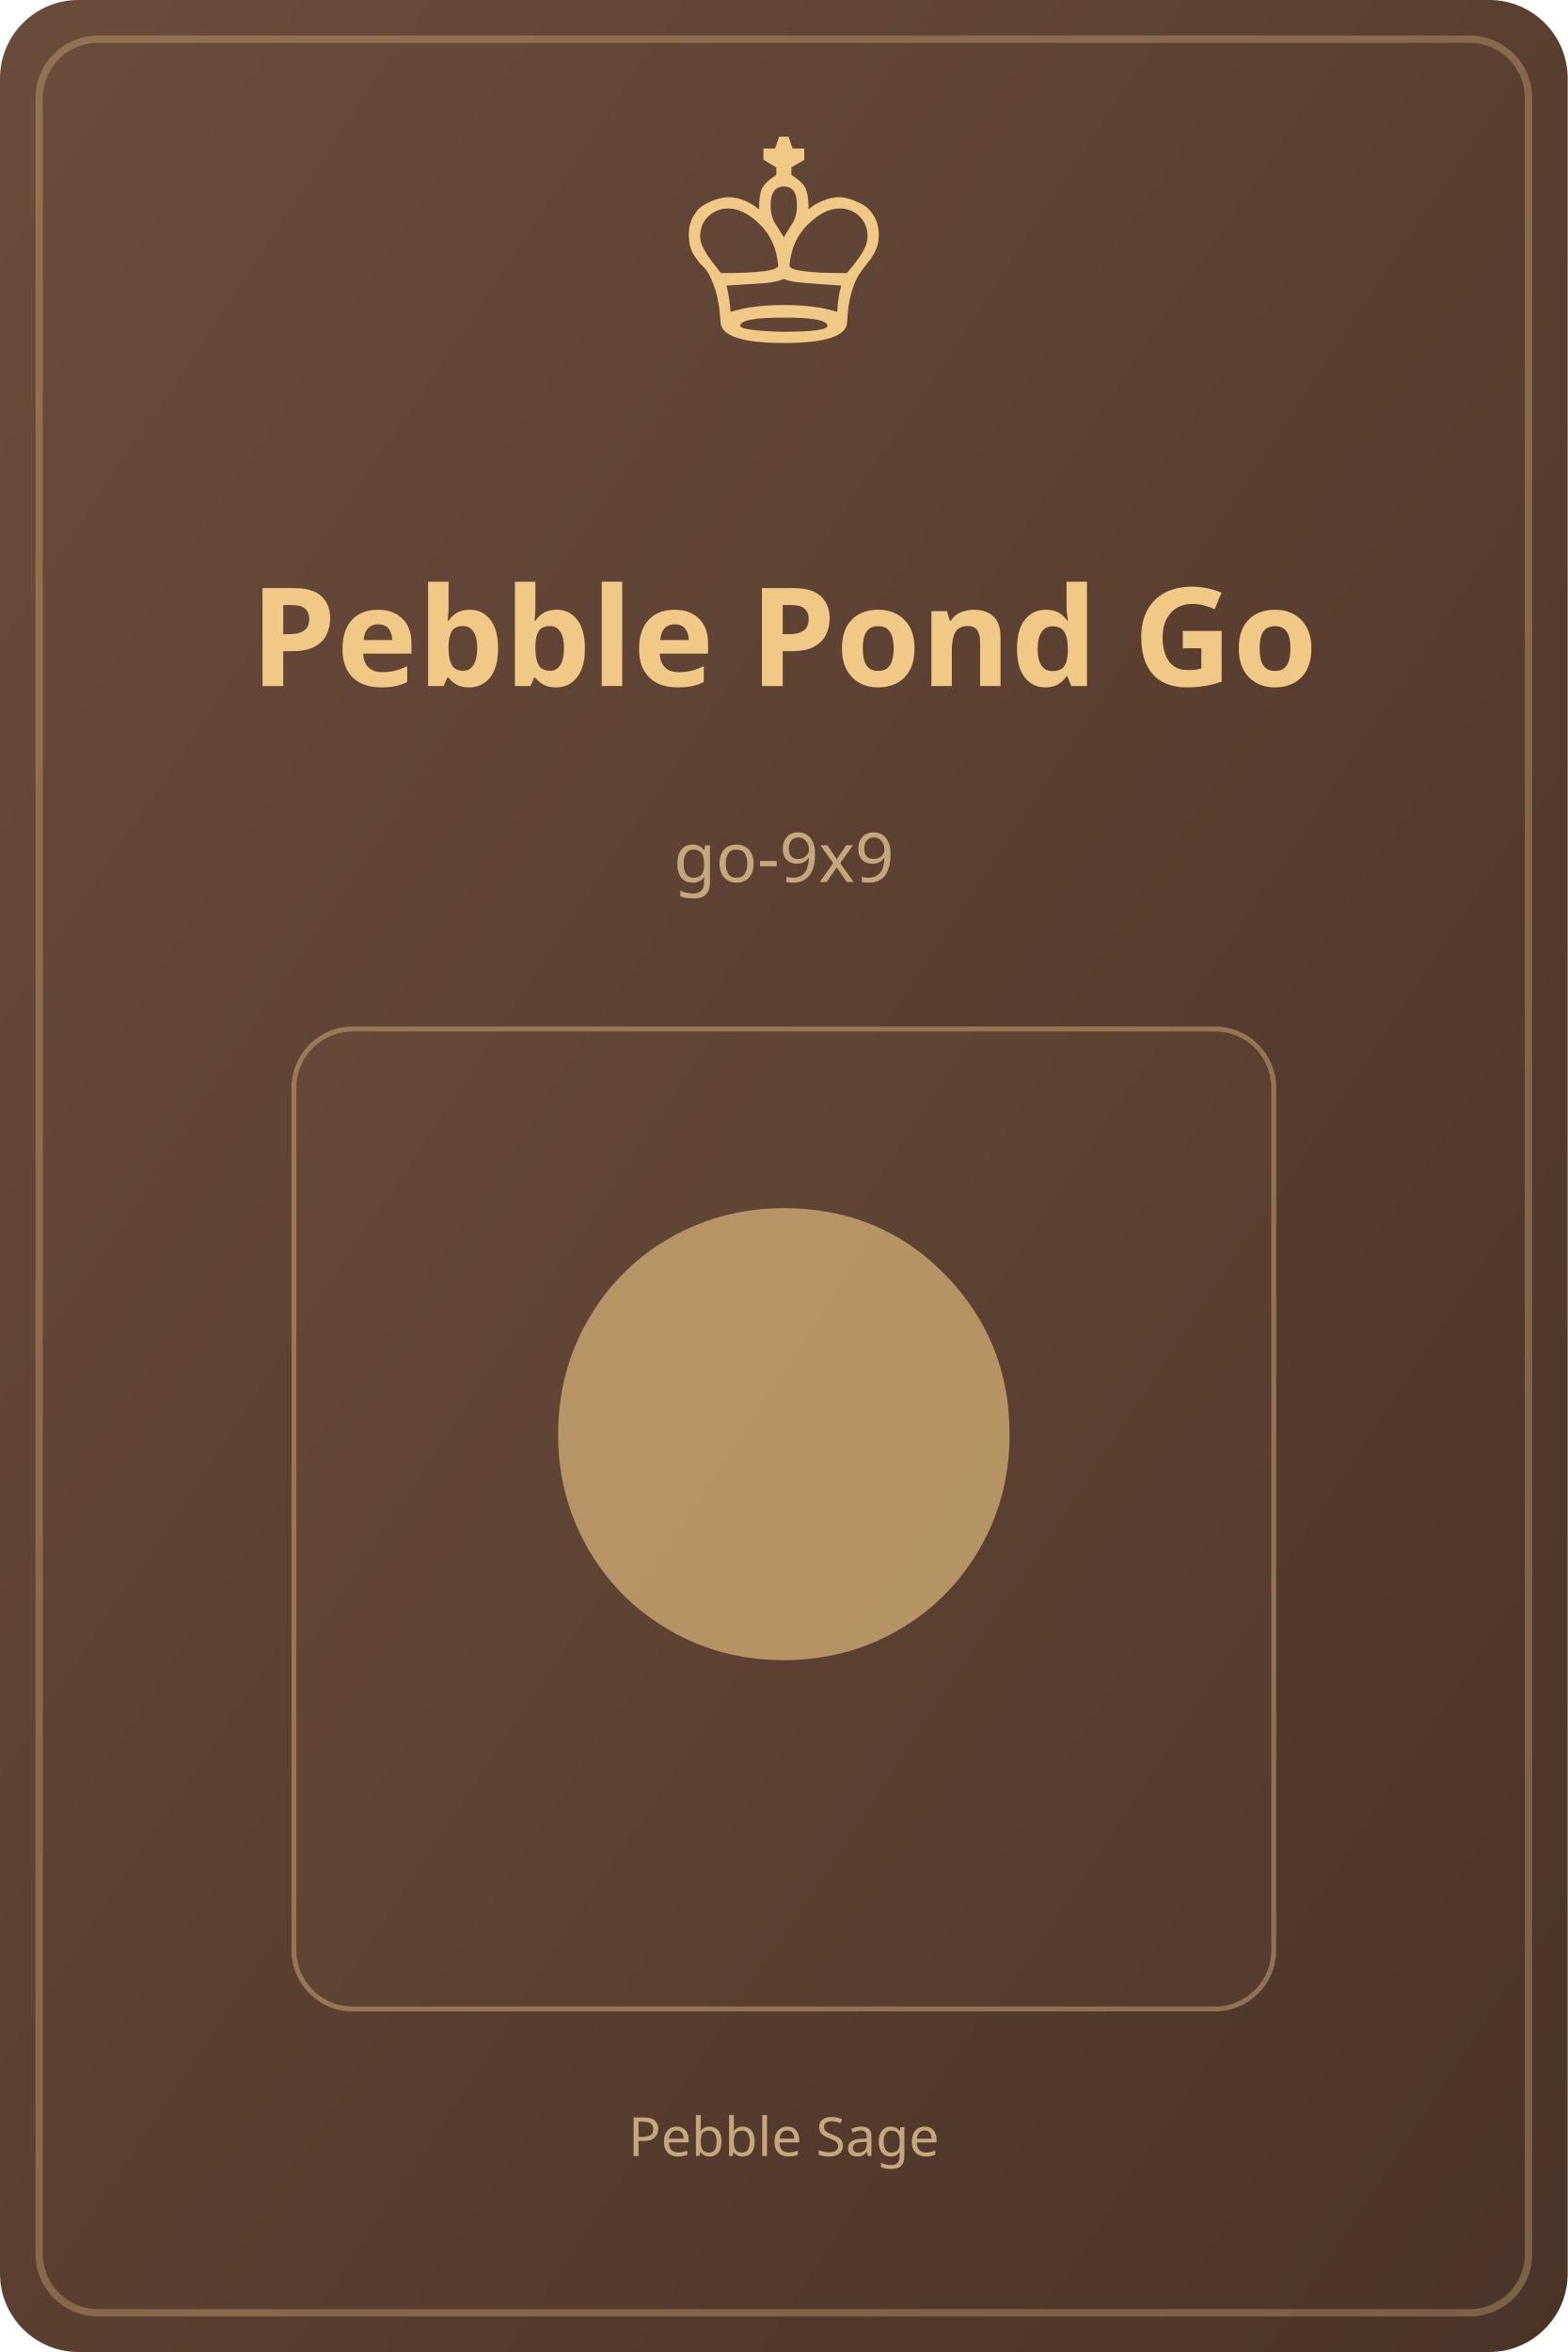
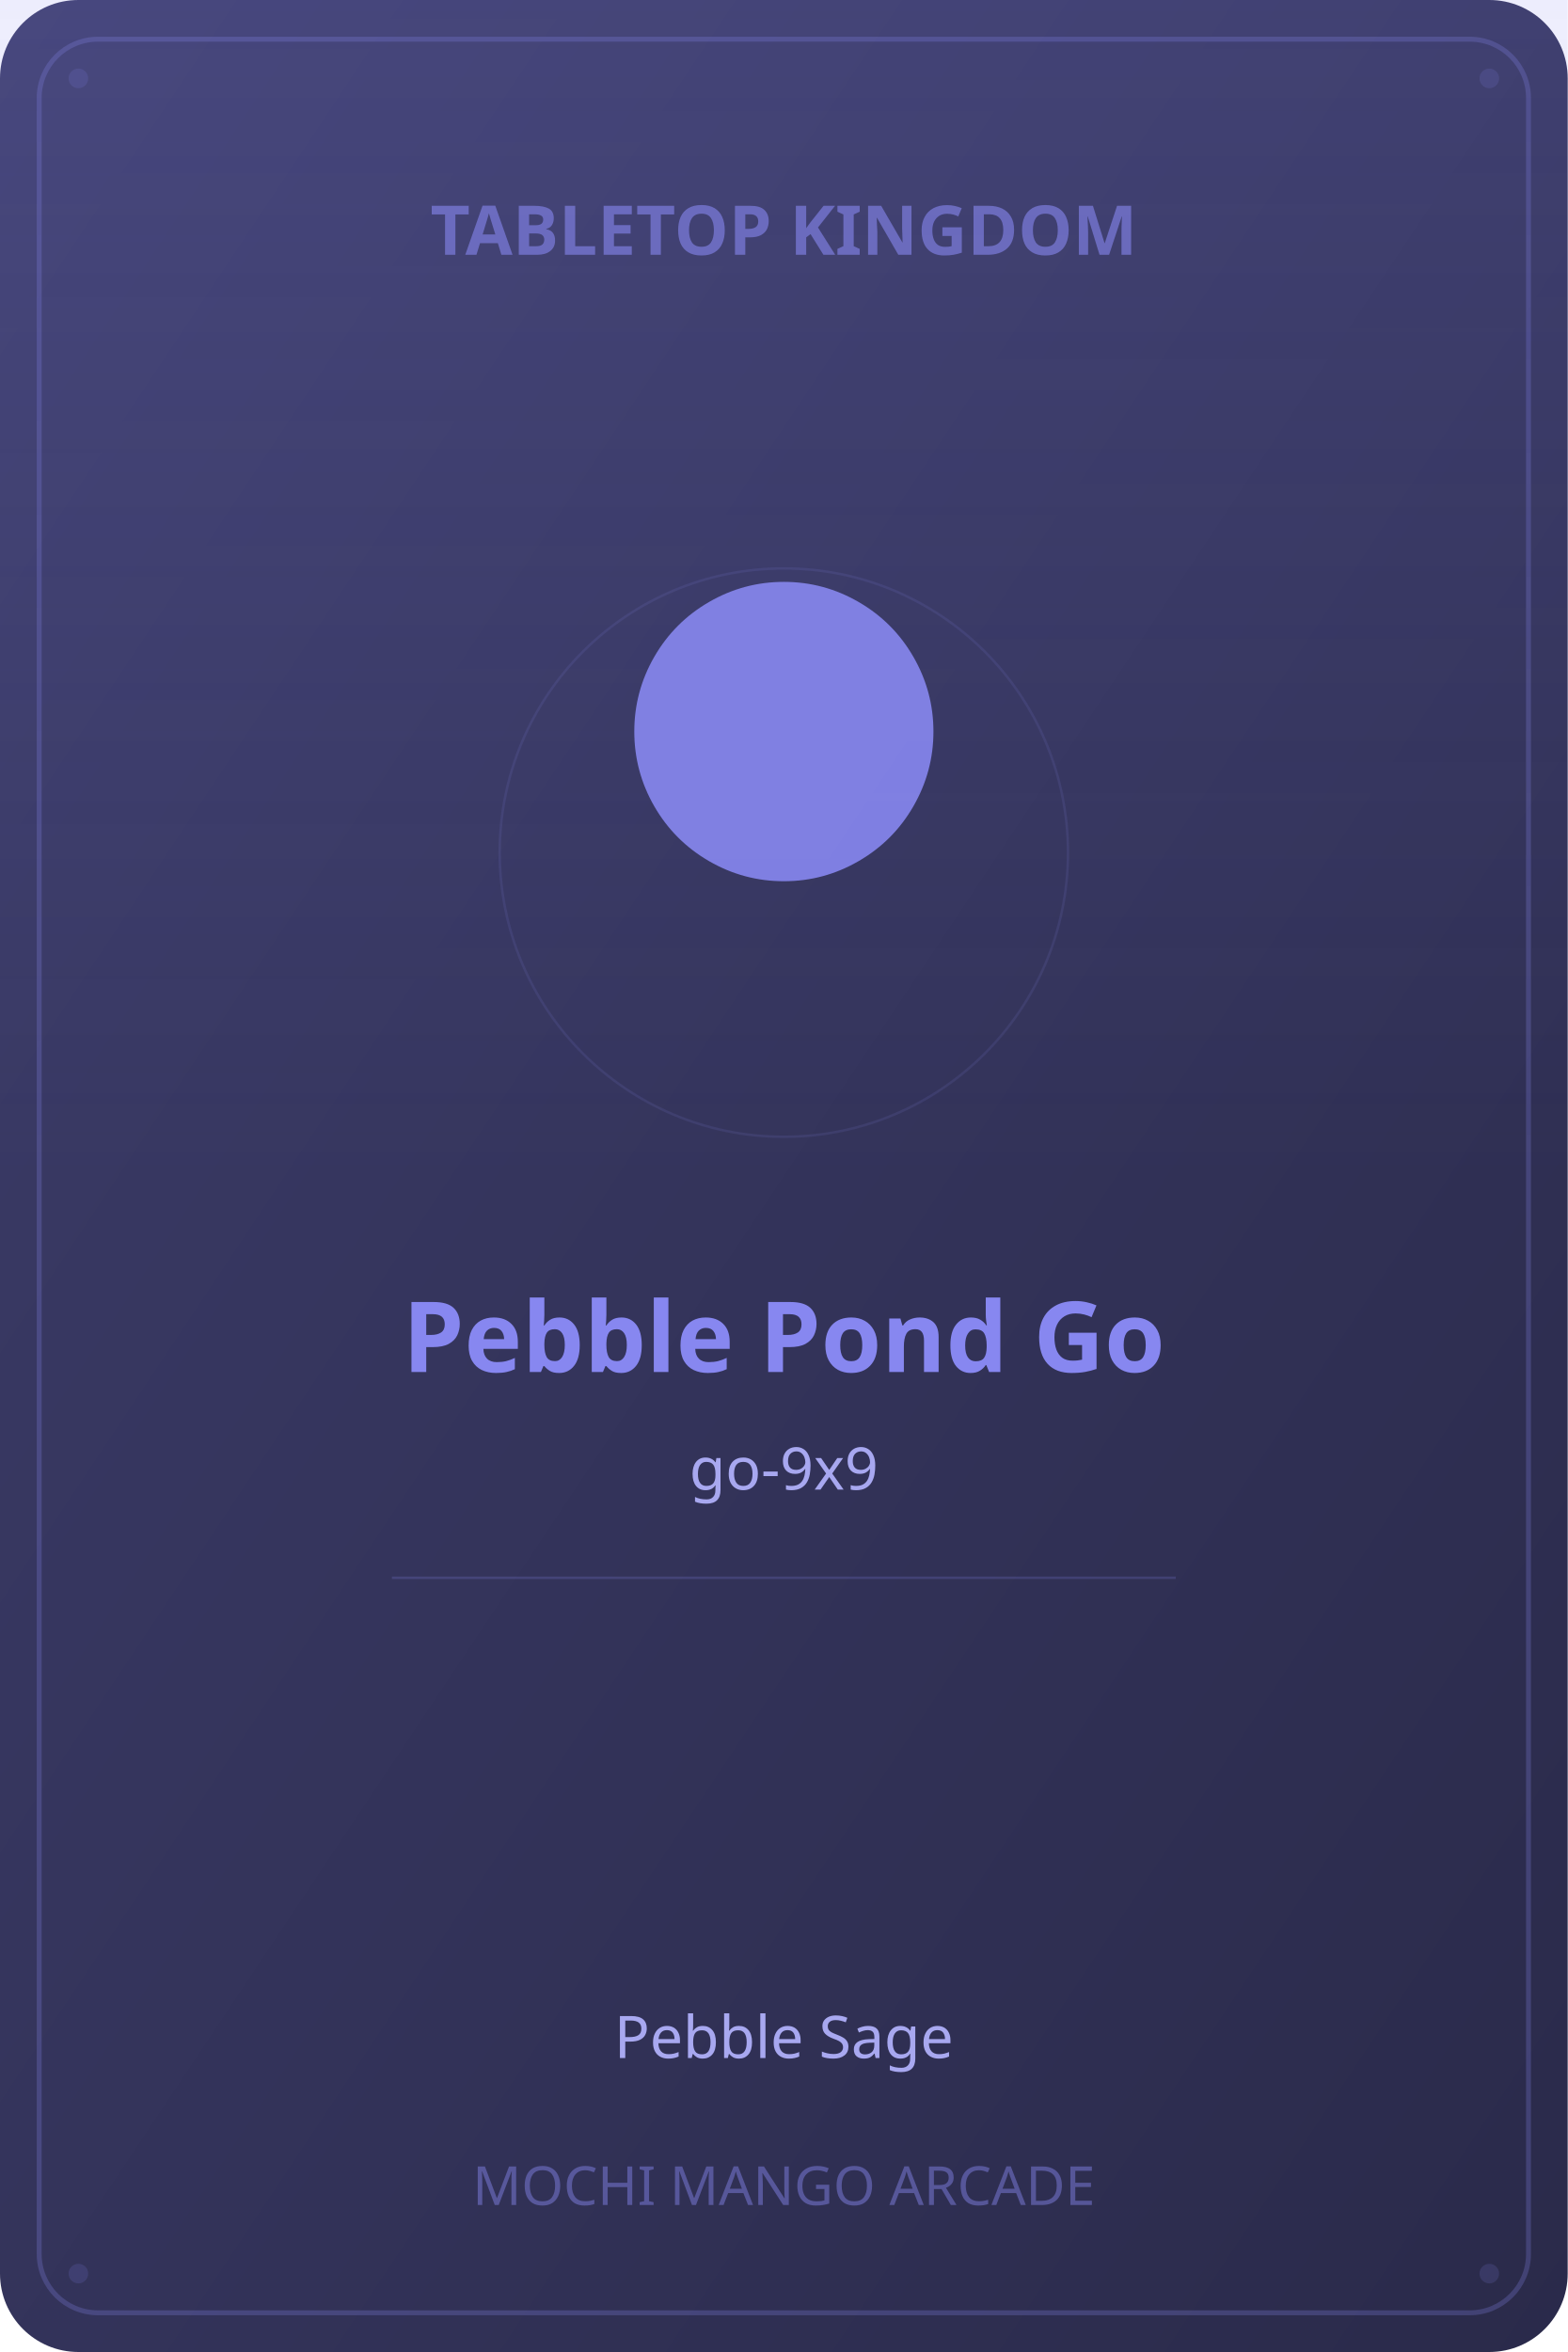
<svg xmlns="http://www.w3.org/2000/svg" viewBox="0 0 320 480">
  <defs>
    <linearGradient id="bg" x1="0" y1="0" x2="1" y2="1">
-       <stop offset="0%" stop-color="#6b4c3b" />
-       <stop offset="100%" stop-color="#4a3328" />
+       <stop offset="0%" stop-color="#3d3d6b" />
+       <stop offset="100%" stop-color="#2a2a4a" />
+     </linearGradient>
+     <linearGradient id="glow" x1=".5" y1="0" x2=".5" y2="1">
+       <stop offset="0%" stop-color="#8787f0" stop-opacity=".15" />
+       <stop offset="100%" stop-color="#8787f0" stop-opacity="0" />
    </linearGradient>
  </defs>
  <rect width="320" height="480" rx="16" fill="url(#bg)" />
-   <rect x="8" y="8" width="304" height="464" rx="12" fill="none" stroke="#f0c987" stroke-width="1.5" opacity=".3" />
-   <text x="160" y="70" text-anchor="middle" fill="#f0c987" font-size="64" font-family="serif">♔</text>
-   <text x="160" y="140" text-anchor="middle" fill="#f0c987" font-size="28" font-weight="bold" font-family="Outfit,sans-serif">Pebble Pond Go</text>
-   <text x="160" y="180" text-anchor="middle" fill="#c4a87c" font-size="14" font-family="Outfit,sans-serif">go-9x9</text>
-   <rect x="60" y="210" width="200" height="200" rx="12" fill="rgba(240,201,135,.08)" stroke="#f0c987" stroke-width="1" opacity=".4" />
-   <text x="160" y="320" text-anchor="middle" fill="#f0c987" font-size="96" font-family="serif" opacity=".6">⬤</text>
-   <text x="160" y="440" text-anchor="middle" fill="#c4a87c" font-size="11" font-family="Outfit,sans-serif">Pebble Sage</text>
+   <rect x="8" y="8" width="304" height="464" rx="12" fill="none" stroke="#8787f0" stroke-width="1" opacity=".25" />
+   <rect x="0" y="0" width="320" height="240" fill="url(#glow)" />
+   <text x="160" y="52" text-anchor="middle" fill="#8787f0" font-size="14" font-weight="600" font-family="Outfit,sans-serif" opacity=".6">TABLETOP KINGDOM</text>
+   <g transform="translate(160,170)">
+     <text y="0" text-anchor="middle" fill="#8787f0" font-size="80" font-family="serif" opacity=".9">●</text>
+     <circle cx="0" cy="4" r="58" fill="none" stroke="#8787f0" stroke-width=".5" opacity=".12" />
+   </g>
+   <text x="160" y="280" text-anchor="middle" fill="#8787f0" font-size="20" font-weight="700" font-family="Fredoka,Outfit,sans-serif">Pebble Pond Go</text>
+   <text x="160" y="304" text-anchor="middle" fill="#a8a8f0" font-size="12" font-family="Outfit,sans-serif" text-transform="uppercase">go-9x9</text>
+   <line x1="80" y1="322" x2="240" y2="322" stroke="#8787f0" stroke-width=".5" opacity=".2" />
+   <text x="160" y="420" text-anchor="middle" fill="#a8a8f0" font-size="12" font-family="Outfit,sans-serif">Pebble Sage</text>
+   <text x="160" y="450" text-anchor="middle" fill="#8787f0" font-size="11" font-family="Outfit,sans-serif" opacity=".45">MOCHI MANGO ARCADE</text>
+   <circle cx="16" cy="16" r="2" fill="#8787f0" opacity=".15" />
+   <circle cx="304" cy="16" r="2" fill="#8787f0" opacity=".15" />
+   <circle cx="16" cy="464" r="2" fill="#8787f0" opacity=".15" />
+   <circle cx="304" cy="464" r="2" fill="#8787f0" opacity=".15" />
</svg>
